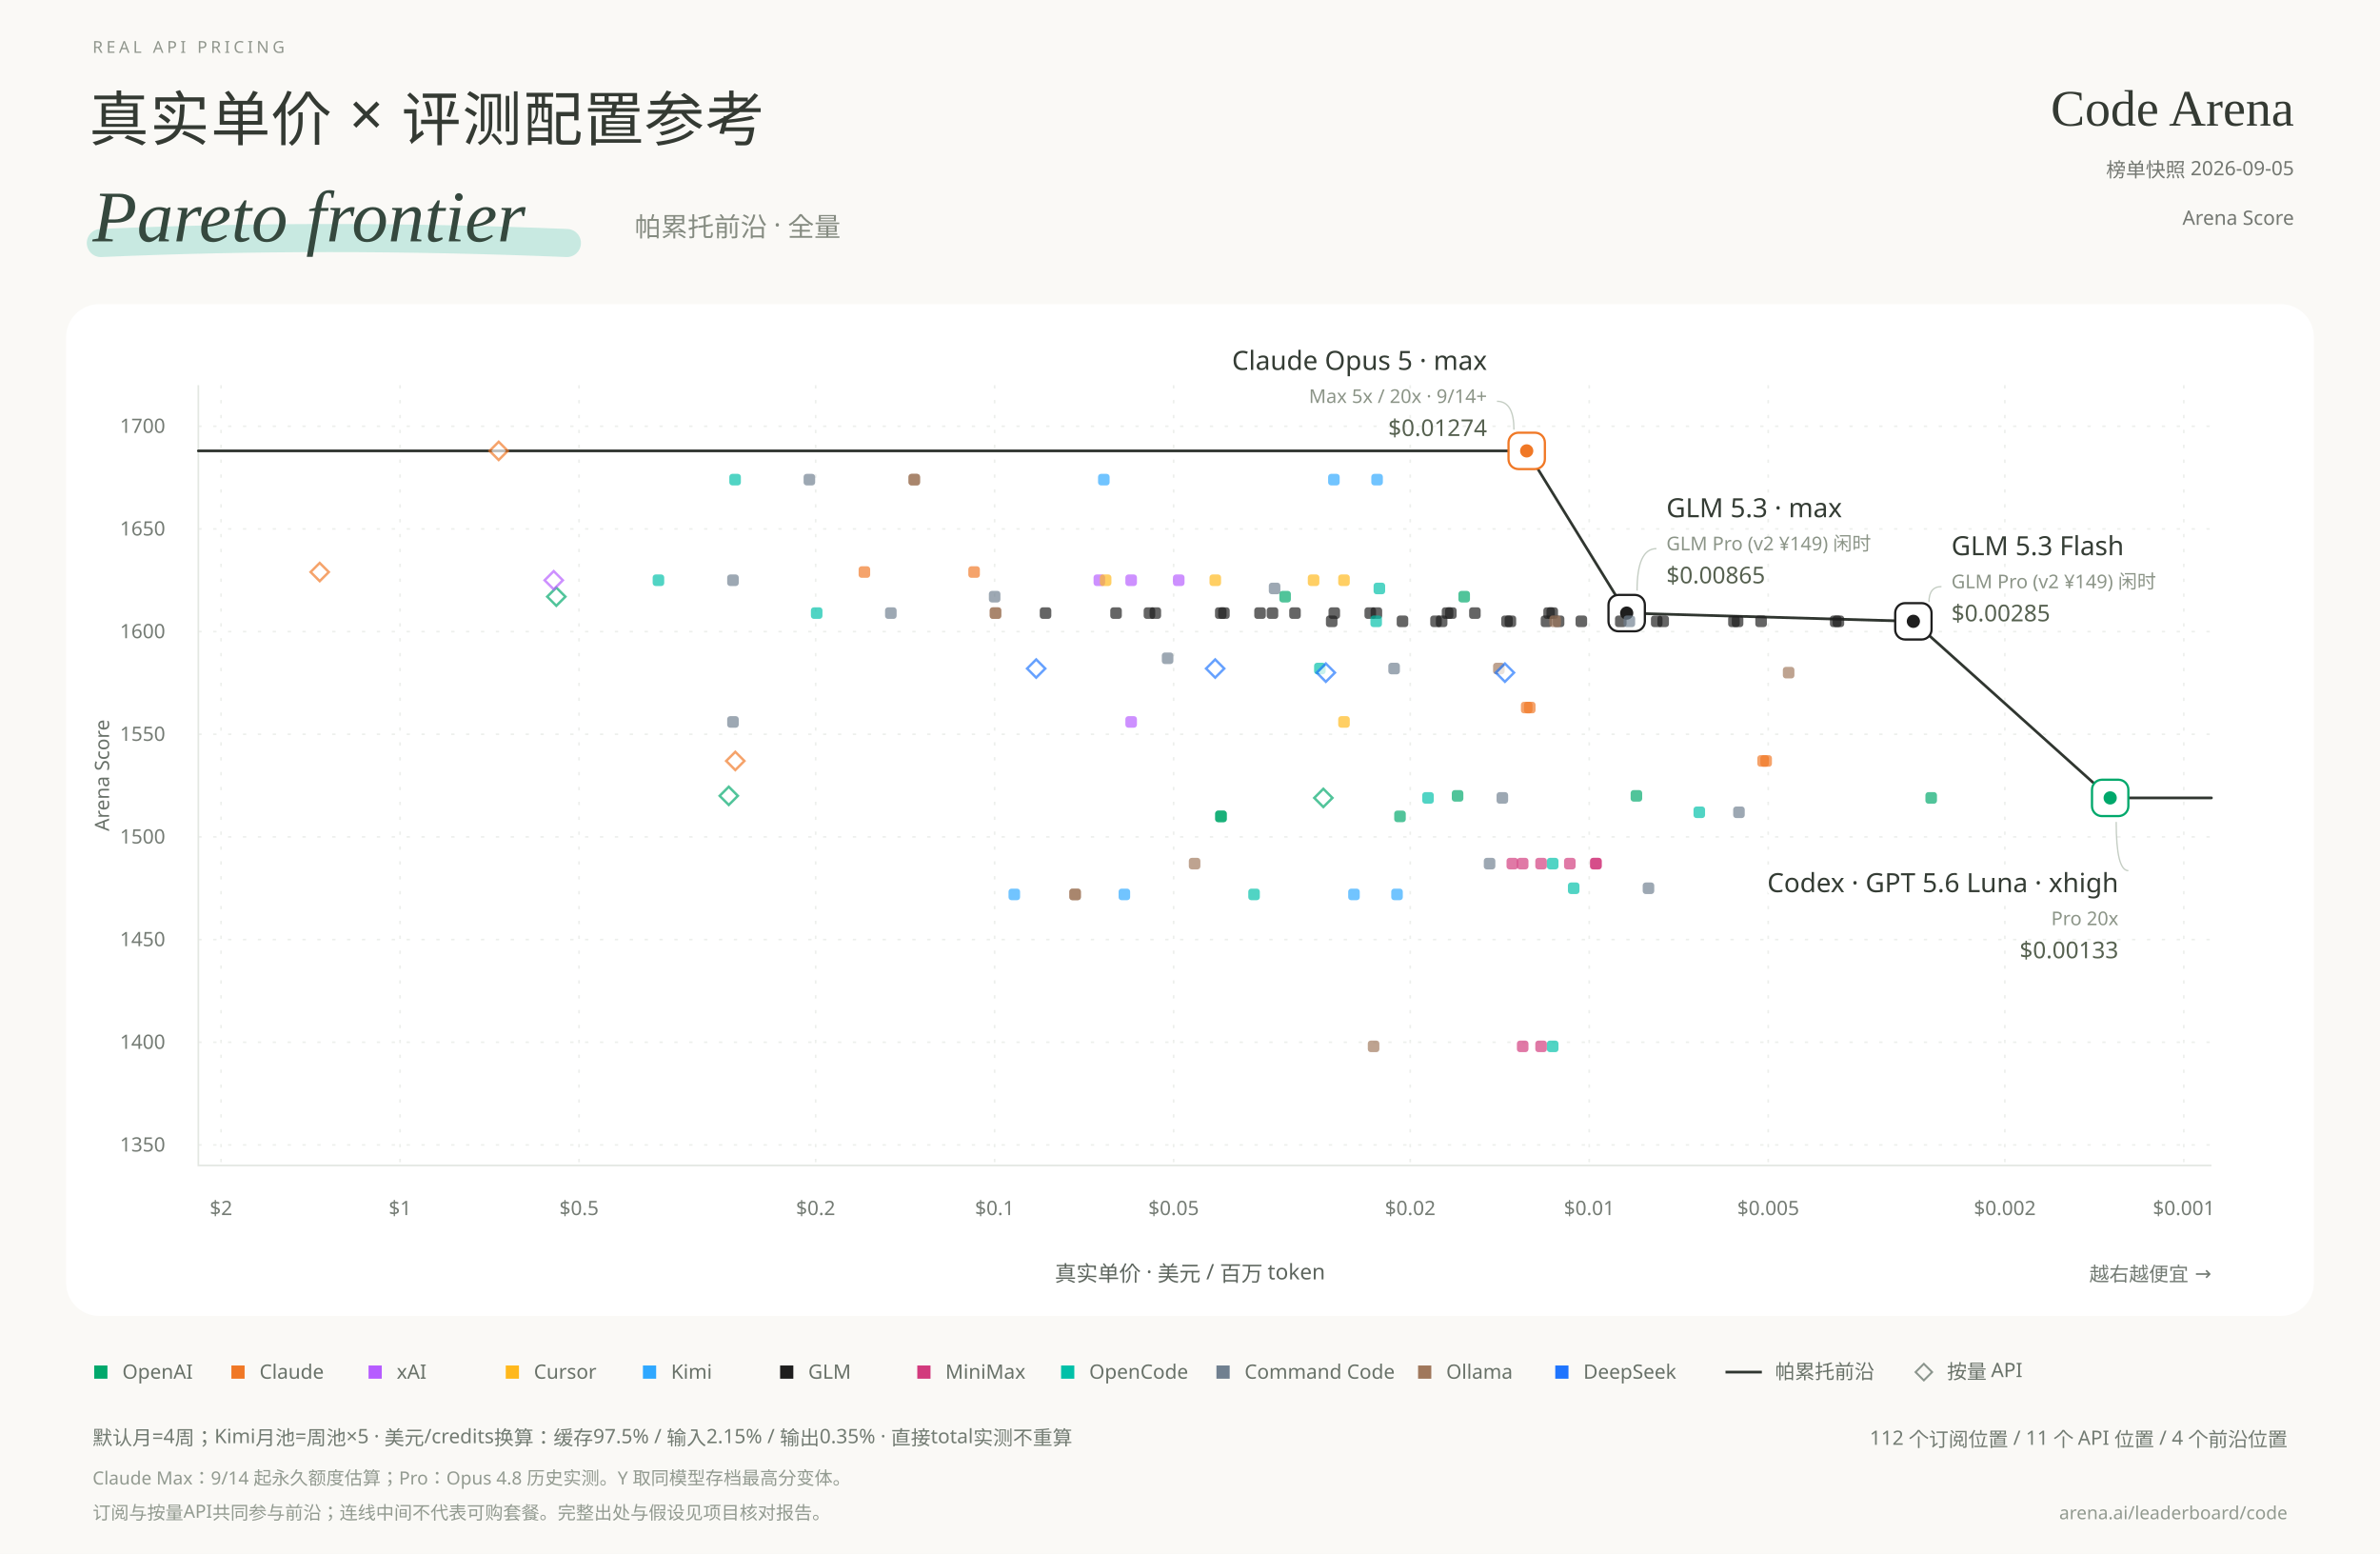
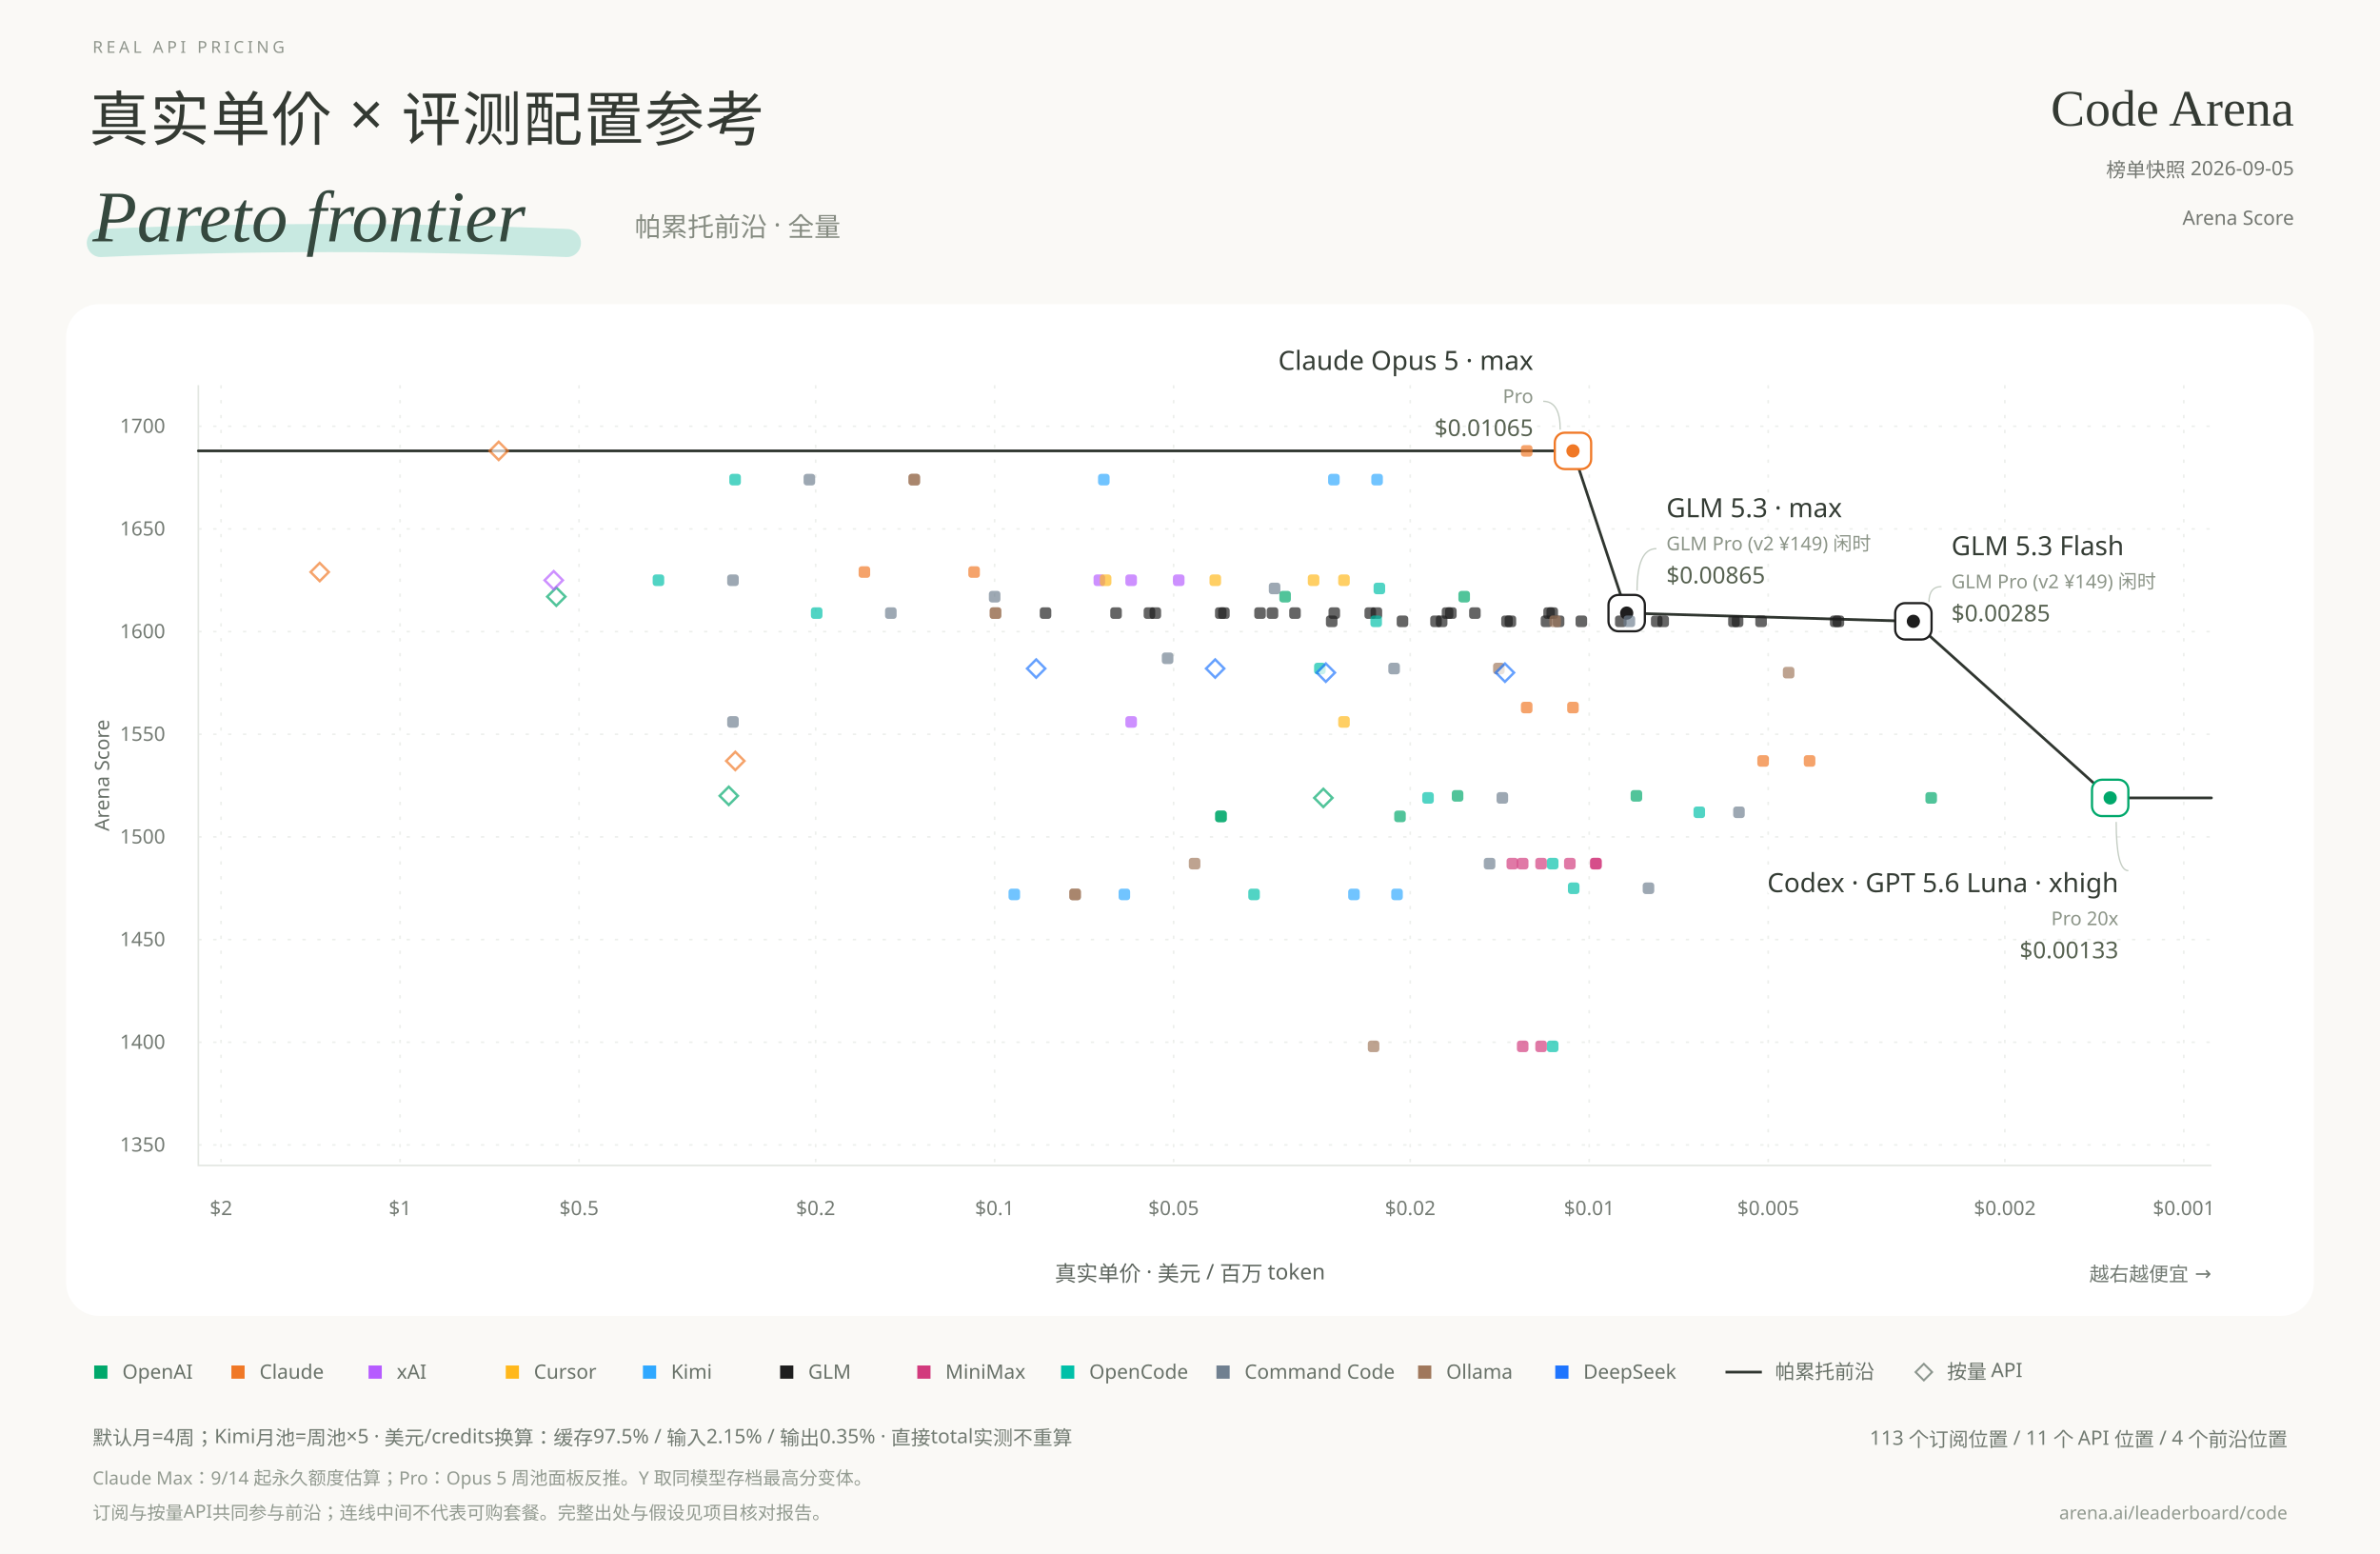
<svg xmlns="http://www.w3.org/2000/svg" width="1440" height="940" viewBox="0 0 1440 940" role="img" aria-labelledby="title desc">
  <style>text{font-family:"Microsoft YaHei","Segoe UI",sans-serif} .serif{font-family:"Times New Roman",serif} .number{font-family:"Segoe UI",sans-serif;font-variant-numeric:tabular-nums} .label-name{paint-order:stroke;stroke:#fff;stroke-width:5px;stroke-linejoin:round} .point:hover{opacity:1}</style>
  <rect width="1440" height="940" fill="#FAF9F6" />
  <text x="56.000" y="32.000" font-size="10" fill="#90968D" text-anchor="start" font-weight="400" letter-spacing="2.1">REAL API PRICING</text>
  <text x="54.000" y="85.000" font-size="36" fill="#343A33" text-anchor="start" font-weight="300" letter-spacing=".8">真实单价 × 评测配置参考</text>
  <path d="M61 147 Q197 141 343 147" stroke="#9FDDD0" stroke-width="17" stroke-linecap="round" opacity=".55" fill="none" />
  <text x="56.000" y="146.000" font-size="44" fill="#35483E" text-anchor="start" font-weight="400" class="serif" font-style="italic">Pareto frontier</text>
  <text x="384.000" y="143.000" font-size="16" fill="#858B81" text-anchor="start" font-weight="300">帕累托前沿 · 全量</text>
  <text x="1388.000" y="76.000" font-size="31" fill="#343A33" text-anchor="end" font-weight="400" class="serif">Code Arena</text>
  <text x="1388.000" y="107.000" font-size="12" fill="#737771" text-anchor="end" font-weight="400">榜单快照  2026-09-05</text>
  <text x="1388.000" y="136.000" font-size="12" fill="#737771" text-anchor="end" font-weight="400">Arena Score</text>
  <rect x="40" y="184" width="1360" height="612" rx="20" fill="#FFFFFF" />
  <path d="M1321.304 233V705" stroke="#E8EBE7" stroke-dasharray="2 7" opacity=".8" />
  <text x="1321.304" y="735.000" font-size="12" fill="#747B74" text-anchor="middle" font-weight="400" class="number">$0.001</text>
  <path d="M1213.008 233V705" stroke="#E8EBE7" stroke-dasharray="2 7" opacity=".8" />
  <text x="1213.008" y="735.000" font-size="12" fill="#747B74" text-anchor="middle" font-weight="400" class="number">$0.002</text>
  <path d="M1069.848 233V705" stroke="#E8EBE7" stroke-dasharray="2 7" opacity=".8" />
  <text x="1069.848" y="735.000" font-size="12" fill="#747B74" text-anchor="middle" font-weight="400" class="number">$0.005</text>
  <path d="M961.552 233V705" stroke="#E8EBE7" stroke-dasharray="2 7" opacity=".8" />
  <text x="961.552" y="735.000" font-size="12" fill="#747B74" text-anchor="middle" font-weight="400" class="number">$0.01</text>
  <path d="M853.255 233V705" stroke="#E8EBE7" stroke-dasharray="2 7" opacity=".8" />
  <text x="853.255" y="735.000" font-size="12" fill="#747B74" text-anchor="middle" font-weight="400" class="number">$0.02</text>
  <path d="M710.095 233V705" stroke="#E8EBE7" stroke-dasharray="2 7" opacity=".8" />
  <text x="710.095" y="735.000" font-size="12" fill="#747B74" text-anchor="middle" font-weight="400" class="number">$0.05</text>
  <path d="M601.799 233V705" stroke="#E8EBE7" stroke-dasharray="2 7" opacity=".8" />
  <text x="601.799" y="735.000" font-size="12" fill="#747B74" text-anchor="middle" font-weight="400" class="number">$0.1</text>
  <path d="M493.503 233V705" stroke="#E8EBE7" stroke-dasharray="2 7" opacity=".8" />
  <text x="493.503" y="735.000" font-size="12" fill="#747B74" text-anchor="middle" font-weight="400" class="number">$0.2</text>
  <path d="M350.343 233V705" stroke="#E8EBE7" stroke-dasharray="2 7" opacity=".8" />
  <text x="350.343" y="735.000" font-size="12" fill="#747B74" text-anchor="middle" font-weight="400" class="number">$0.5</text>
  <path d="M242.047 233V705" stroke="#E8EBE7" stroke-dasharray="2 7" opacity=".8" />
  <text x="242.047" y="735.000" font-size="12" fill="#747B74" text-anchor="middle" font-weight="400" class="number">$1</text>
  <path d="M133.751 233V705" stroke="#E8EBE7" stroke-dasharray="2 7" opacity=".8" />
  <text x="133.751" y="735.000" font-size="12" fill="#747B74" text-anchor="middle" font-weight="400" class="number">$2</text>
  <path d="M120 692.579H1338" stroke="#E8EBE7" stroke-dasharray="2 7" opacity=".8" />
  <text x="100.000" y="696.579" font-size="12" fill="#747B74" text-anchor="end" font-weight="400" class="number">1350</text>
  <path d="M120 630.474H1338" stroke="#E8EBE7" stroke-dasharray="2 7" opacity=".8" />
  <text x="100.000" y="634.474" font-size="12" fill="#747B74" text-anchor="end" font-weight="400" class="number">1400</text>
  <path d="M120 568.368H1338" stroke="#E8EBE7" stroke-dasharray="2 7" opacity=".8" />
  <text x="100.000" y="572.368" font-size="12" fill="#747B74" text-anchor="end" font-weight="400" class="number">1450</text>
  <path d="M120 506.263H1338" stroke="#E8EBE7" stroke-dasharray="2 7" opacity=".8" />
  <text x="100.000" y="510.263" font-size="12" fill="#747B74" text-anchor="end" font-weight="400" class="number">1500</text>
  <path d="M120 444.158H1338" stroke="#E8EBE7" stroke-dasharray="2 7" opacity=".8" />
  <text x="100.000" y="448.158" font-size="12" fill="#747B74" text-anchor="end" font-weight="400" class="number">1550</text>
  <path d="M120 382.053H1338" stroke="#E8EBE7" stroke-dasharray="2 7" opacity=".8" />
  <text x="100.000" y="386.053" font-size="12" fill="#747B74" text-anchor="end" font-weight="400" class="number">1600</text>
  <path d="M120 319.947H1338" stroke="#E8EBE7" stroke-dasharray="2 7" opacity=".8" />
  <text x="100.000" y="323.947" font-size="12" fill="#747B74" text-anchor="end" font-weight="400" class="number">1650</text>
  <path d="M120 257.842H1338" stroke="#E8EBE7" stroke-dasharray="2 7" opacity=".8" />
  <text x="100.000" y="261.842" font-size="12" fill="#747B74" text-anchor="end" font-weight="400" class="number">1700</text>
  <path d="M120 233V705H1338" fill="none" stroke="#E3E7E2" />
  <text x="66.000" y="469.000" font-size="12" fill="#697169" text-anchor="middle" font-weight="400" transform="rotate(-90 66 469.0)">Arena Score</text>
  <text x="720.000" y="775.000" font-size="13" fill="#5D655E" text-anchor="middle" font-weight="400">真实单价 · 美元 / 百万 token</text>
  <text x="1338.000" y="775.000" font-size="12" fill="#737B74" text-anchor="end" font-weight="400">越右越便宜 →</text>
-   <path id="frontier" d="M120.000,272.747 L923.717,272.747 L984.210,370.874 L1157.672,375.842 L1276.748,482.663 L1338.000,482.663" fill="none" stroke="#303630" stroke-width="1.65" stroke-linecap="round" stroke-linejoin="round" />
+   <path id="frontier" d="M120.000,272.747 L951.712,272.747 L984.210,370.874 L1157.672,375.842 L1276.748,482.663 L1338.000,482.663" fill="none" stroke="#303630" stroke-width="1.65" stroke-linecap="round" stroke-linejoin="round" />
  <g class="point" data-billing="subscription" data-frontier="false" data-price="0.03247" data-score="1617" data-x="777.545" data-y="360.937" transform="translate(777.545 360.937)">
    <rect x="-3.5" y="-3.5" width="7" height="7" rx="1.8" fill="#00A86B" opacity=".68" />
  </g>
  <g class="point" data-billing="subscription" data-frontier="false" data-price="0.01623" data-score="1617" data-x="885.889" data-y="360.937" transform="translate(885.889 360.937)">
    <rect x="-3.5" y="-3.5" width="7" height="7" rx="1.8" fill="#00A86B" opacity=".68" />
  </g>
  <g class="point" data-billing="subscription" data-frontier="false" data-price="0.00266" data-score="1519" data-x="1168.452" data-y="482.663" transform="translate(1168.452 482.663)">
    <rect x="-3.5" y="-3.5" width="7" height="7" rx="1.8" fill="#00A86B" opacity=".68" />
  </g>
  <g class="point" data-billing="subscription" data-frontier="true" data-price="0.00133" data-score="1519" data-x="1276.748" data-y="482.663" transform="translate(1276.748 482.663)">
    <rect x="-11" y="-11" width="22" height="22" rx="6" fill="#FFF" stroke="#00A86B" stroke-width="1.35" />
    <circle r="4" fill="#00A86B" />
  </g>
-   <g class="point" data-billing="subscription" data-frontier="false" data-price="0.01259" data-score="1563" data-x="925.567" data-y="428.011" transform="translate(925.567 428.011)">
-     <rect x="-3.5" y="-3.5" width="7" height="7" rx="1.8" fill="#F07826" opacity=".68" />
-   </g>
-   <g class="point" data-billing="subscription" data-frontier="true" data-price="0.01274" data-score="1688" data-x="923.717" data-y="272.747" transform="translate(923.717 272.747)">
+   <g class="point" data-billing="subscription" data-frontier="true" data-price="0.01065" data-score="1688" data-x="951.712" data-y="272.747" transform="translate(951.712 272.747)">
    <rect x="-11" y="-11" width="22" height="22" rx="6" fill="#FFF" stroke="#F07826" stroke-width="1.35" />
    <circle r="4" fill="#F07826" />
+   </g>
+   <g class="point" data-billing="subscription" data-frontier="false" data-price="0.01274" data-score="1688" data-x="923.717" data-y="272.747" transform="translate(923.717 272.747)">
+     <rect x="-3.5" y="-3.5" width="7" height="7" rx="1.8" fill="#F07826" opacity=".68" />
  </g>
  <g class="point" data-billing="subscription" data-frontier="false" data-price="0.05894" data-score="1625" data-x="684.395" data-y="351.000" transform="translate(684.395 351.000)">
    <rect x="-3.5" y="-3.5" width="7" height="7" rx="1.8" fill="#B65CFF" opacity=".68" />
  </g>
  <g class="point" data-billing="subscription" data-frontier="false" data-price="0.04902" data-score="1625" data-x="713.188" data-y="351.000" transform="translate(713.188 351.000)">
    <rect x="-3.5" y="-3.5" width="7" height="7" rx="1.8" fill="#B65CFF" opacity=".68" />
  </g>
  <g class="point" data-billing="subscription" data-frontier="false" data-price="0.06667" data-score="1625" data-x="665.141" data-y="351.000" transform="translate(665.141 351.000)">
    <rect x="-3.5" y="-3.5" width="7" height="7" rx="1.8" fill="#B65CFF" opacity=".68" />
  </g>
  <g class="point" data-billing="subscription" data-frontier="false" data-price="0.02585" data-score="1625" data-x="813.168" data-y="351.000" transform="translate(813.168 351.000)">
    <rect x="-3.5" y="-3.5" width="7" height="7" rx="1.8" fill="#FFB81C" opacity=".68" />
  </g>
  <g class="point" data-billing="subscription" data-frontier="false" data-price="0.06506" data-score="1625" data-x="668.960" data-y="351.000" transform="translate(668.960 351.000)">
    <rect x="-3.5" y="-3.5" width="7" height="7" rx="1.8" fill="#FFB81C" opacity=".68" />
  </g>
  <g class="point" data-billing="subscription" data-frontier="false" data-price="0.04255" data-score="1625" data-x="735.303" data-y="351.000" transform="translate(735.303 351.000)">
    <rect x="-3.5" y="-3.5" width="7" height="7" rx="1.8" fill="#FFB81C" opacity=".68" />
  </g>
  <g class="point" data-billing="subscription" data-frontier="false" data-price="0.02908" data-score="1625" data-x="794.772" data-y="351.000" transform="translate(794.772 351.000)">
    <rect x="-3.5" y="-3.5" width="7" height="7" rx="1.8" fill="#FFB81C" opacity=".68" />
  </g>
  <g class="point" data-billing="subscription" data-frontier="false" data-price="0.02688" data-score="1674" data-x="807.063" data-y="290.137" transform="translate(807.063 290.137)">
    <rect x="-3.5" y="-3.5" width="7" height="7" rx="1.8" fill="#2FA8FF" opacity=".68" />
  </g>
  <g class="point" data-billing="subscription" data-frontier="false" data-price="0.06552" data-score="1674" data-x="667.859" data-y="290.137" transform="translate(667.859 290.137)">
    <rect x="-3.5" y="-3.5" width="7" height="7" rx="1.8" fill="#2FA8FF" opacity=".68" />
  </g>
  <g class="point" data-billing="subscription" data-frontier="false" data-price="0.02274" data-score="1674" data-x="833.195" data-y="290.137" transform="translate(833.195 290.137)">
    <rect x="-3.5" y="-3.5" width="7" height="7" rx="1.8" fill="#2FA8FF" opacity=".68" />
  </g>
  <g class="point" data-billing="subscription" data-frontier="false" data-price="0.02487" data-score="1472" data-x="819.206" data-y="541.042" transform="translate(819.206 541.042)">
    <rect x="-3.5" y="-3.5" width="7" height="7" rx="1.8" fill="#2FA8FF" opacity=".68" />
  </g>
  <g class="point" data-billing="subscription" data-frontier="false" data-price="0.06051" data-score="1472" data-x="680.287" data-y="541.042" transform="translate(680.287 541.042)">
    <rect x="-3.5" y="-3.5" width="7" height="7" rx="1.8" fill="#2FA8FF" opacity=".68" />
  </g>
  <g class="point" data-billing="subscription" data-frontier="false" data-price="0.09267" data-score="1472" data-x="613.693" data-y="541.042" transform="translate(613.693 541.042)">
    <rect x="-3.5" y="-3.5" width="7" height="7" rx="1.8" fill="#2FA8FF" opacity=".68" />
  </g>
  <g class="point" data-billing="subscription" data-frontier="false" data-price="0.02105" data-score="1472" data-x="845.261" data-y="541.042" transform="translate(845.261 541.042)">
    <rect x="-3.5" y="-3.5" width="7" height="7" rx="1.8" fill="#2FA8FF" opacity=".68" />
  </g>
  <g class="point" data-billing="subscription" data-frontier="false" data-price="0.08211" data-score="1609" data-x="632.595" data-y="370.874" transform="translate(632.595 370.874)">
    <rect x="-3.5" y="-3.5" width="7" height="7" rx="1.8" fill="#1E1E1E" opacity=".68" />
  </g>
  <g class="point" data-billing="subscription" data-frontier="false" data-price="0.05491" data-score="1609" data-x="695.460" data-y="370.874" transform="translate(695.460 370.874)">
    <rect x="-3.5" y="-3.5" width="7" height="7" rx="1.8" fill="#1E1E1E" opacity=".68" />
  </g>
  <g class="point" data-billing="subscription" data-frontier="false" data-price="0.04115" data-score="1609" data-x="740.531" data-y="370.874" transform="translate(740.531 370.874)">
    <rect x="-3.5" y="-3.5" width="7" height="7" rx="1.8" fill="#1E1E1E" opacity=".68" />
  </g>
  <g class="point" data-billing="subscription" data-frontier="false" data-price="0.02711" data-score="1605" data-x="805.732" data-y="375.842" transform="translate(805.732 375.842)">
    <rect x="-3.5" y="-3.5" width="7" height="7" rx="1.8" fill="#1E1E1E" opacity=".68" />
  </g>
  <g class="point" data-billing="subscription" data-frontier="false" data-price="0.0181" data-score="1605" data-x="868.851" data-y="375.842" transform="translate(868.851 375.842)">
    <rect x="-3.5" y="-3.5" width="7" height="7" rx="1.8" fill="#1E1E1E" opacity=".68" />
  </g>
  <g class="point" data-billing="subscription" data-frontier="false" data-price="0.01357" data-score="1605" data-x="913.856" data-y="375.842" transform="translate(913.856 375.842)">
    <rect x="-3.5" y="-3.5" width="7" height="7" rx="1.8" fill="#1E1E1E" opacity=".68" />
  </g>
  <g class="point" data-billing="subscription" data-frontier="false" data-price="0.0341" data-score="1609" data-x="769.892" data-y="370.874" transform="translate(769.892 370.874)">
    <rect x="-3.5" y="-3.5" width="7" height="7" rx="1.8" fill="#1E1E1E" opacity=".68" />
  </g>
  <g class="point" data-billing="subscription" data-frontier="false" data-price="0.0228" data-score="1609" data-x="832.784" data-y="370.874" transform="translate(832.784 370.874)">
    <rect x="-3.5" y="-3.5" width="7" height="7" rx="1.8" fill="#1E1E1E" opacity=".68" />
  </g>
  <g class="point" data-billing="subscription" data-frontier="false" data-price="0.01709" data-score="1609" data-x="877.822" data-y="370.874" transform="translate(877.822 370.874)">
    <rect x="-3.5" y="-3.5" width="7" height="7" rx="1.8" fill="#1E1E1E" opacity=".68" />
  </g>
  <g class="point" data-billing="subscription" data-frontier="false" data-price="0.01126" data-score="1605" data-x="943.010" data-y="375.842" transform="translate(943.010 375.842)">
    <rect x="-3.5" y="-3.5" width="7" height="7" rx="1.8" fill="#1E1E1E" opacity=".68" />
  </g>
  <g class="point" data-billing="subscription" data-frontier="false" data-price="0.00751" data-score="1605" data-x="1006.290" data-y="375.842" transform="translate(1006.290 375.842)">
    <rect x="-3.5" y="-3.5" width="7" height="7" rx="1.8" fill="#1E1E1E" opacity=".68" />
  </g>
  <g class="point" data-billing="subscription" data-frontier="false" data-price="0.00563" data-score="1605" data-x="1051.307" data-y="375.842" transform="translate(1051.307 375.842)">
    <rect x="-3.5" y="-3.5" width="7" height="7" rx="1.8" fill="#1E1E1E" opacity=".68" />
  </g>
  <g class="point" data-billing="subscription" data-frontier="false" data-price="0.06249" data-score="1609" data-x="675.257" data-y="370.874" transform="translate(675.257 370.874)">
    <rect x="-3.5" y="-3.5" width="7" height="7" rx="1.8" fill="#1E1E1E" opacity=".68" />
  </g>
  <g class="point" data-billing="subscription" data-frontier="false" data-price="0.04166" data-score="1609" data-x="738.606" data-y="370.874" transform="translate(738.606 370.874)">
    <rect x="-3.5" y="-3.5" width="7" height="7" rx="1.8" fill="#1E1E1E" opacity=".68" />
  </g>
  <g class="point" data-billing="subscription" data-frontier="false" data-price="0.03125" data-score="1609" data-x="783.528" data-y="370.874" transform="translate(783.528 370.874)">
    <rect x="-3.5" y="-3.5" width="7" height="7" rx="1.8" fill="#1E1E1E" opacity=".68" />
  </g>
  <g class="point" data-billing="subscription" data-frontier="false" data-price="0.02061" data-score="1605" data-x="848.561" data-y="375.842" transform="translate(848.561 375.842)">
    <rect x="-3.5" y="-3.5" width="7" height="7" rx="1.8" fill="#1E1E1E" opacity=".68" />
  </g>
  <g class="point" data-billing="subscription" data-frontier="false" data-price="0.01375" data-score="1605" data-x="911.797" data-y="375.842" transform="translate(911.797 375.842)">
    <rect x="-3.5" y="-3.5" width="7" height="7" rx="1.8" fill="#1E1E1E" opacity=".68" />
  </g>
  <g class="point" data-billing="subscription" data-frontier="false" data-price="0.01031" data-score="1605" data-x="956.782" data-y="375.842" transform="translate(956.782 375.842)">
    <rect x="-3.5" y="-3.5" width="7" height="7" rx="1.8" fill="#1E1E1E" opacity=".68" />
  </g>
  <g class="point" data-billing="subscription" data-frontier="false" data-price="0.01731" data-score="1609" data-x="875.824" data-y="370.874" transform="translate(875.824 370.874)">
    <rect x="-3.5" y="-3.5" width="7" height="7" rx="1.8" fill="#1E1E1E" opacity=".68" />
  </g>
  <g class="point" data-billing="subscription" data-frontier="false" data-price="0.01154" data-score="1609" data-x="939.173" data-y="370.874" transform="translate(939.173 370.874)">
    <rect x="-3.5" y="-3.5" width="7" height="7" rx="1.8" fill="#1E1E1E" opacity=".68" />
  </g>
  <g class="point" data-billing="subscription" data-frontier="true" data-price="0.00865" data-score="1609" data-x="984.210" data-y="370.874" transform="translate(984.210 370.874)">
    <rect x="-11" y="-11" width="22" height="22" rx="6" fill="#FFF" stroke="#1E1E1E" stroke-width="1.35" />
    <circle r="4" fill="#1E1E1E" />
  </g>
  <g class="point" data-billing="subscription" data-frontier="false" data-price="0.00571" data-score="1605" data-x="1049.102" data-y="375.842" transform="translate(1049.102 375.842)">
    <rect x="-3.5" y="-3.5" width="7" height="7" rx="1.8" fill="#1E1E1E" opacity=".68" />
  </g>
  <g class="point" data-billing="subscription" data-frontier="false" data-price="0.00381" data-score="1605" data-x="1112.315" data-y="375.842" transform="translate(1112.315 375.842)">
    <rect x="-3.5" y="-3.5" width="7" height="7" rx="1.8" fill="#1E1E1E" opacity=".68" />
  </g>
  <g class="point" data-billing="subscription" data-frontier="true" data-price="0.00285" data-score="1605" data-x="1157.672" data-y="375.842" transform="translate(1157.672 375.842)">
    <rect x="-11" y="-11" width="22" height="22" rx="6" fill="#FFF" stroke="#1E1E1E" stroke-width="1.35" />
    <circle r="4" fill="#1E1E1E" />
  </g>
  <g class="point" data-billing="subscription" data-frontier="false" data-price="0.05367" data-score="1609" data-x="699.029" data-y="370.874" transform="translate(699.029 370.874)">
    <rect x="-3.5" y="-3.5" width="7" height="7" rx="1.8" fill="#1E1E1E" opacity=".68" />
  </g>
  <g class="point" data-billing="subscription" data-frontier="false" data-price="0.03578" data-score="1609" data-x="762.378" data-y="370.874" transform="translate(762.378 370.874)">
    <rect x="-3.5" y="-3.5" width="7" height="7" rx="1.8" fill="#1E1E1E" opacity=".68" />
  </g>
  <g class="point" data-billing="subscription" data-frontier="false" data-price="0.02684" data-score="1609" data-x="807.296" data-y="370.874" transform="translate(807.296 370.874)">
    <rect x="-3.5" y="-3.5" width="7" height="7" rx="1.8" fill="#1E1E1E" opacity=".68" />
  </g>
  <g class="point" data-billing="subscription" data-frontier="false" data-price="0.01771" data-score="1605" data-x="872.254" data-y="375.842" transform="translate(872.254 375.842)">
    <rect x="-3.5" y="-3.5" width="7" height="7" rx="1.8" fill="#1E1E1E" opacity=".68" />
  </g>
  <g class="point" data-billing="subscription" data-frontier="false" data-price="0.0118" data-score="1605" data-x="935.692" data-y="375.842" transform="translate(935.692 375.842)">
    <rect x="-3.5" y="-3.5" width="7" height="7" rx="1.8" fill="#1E1E1E" opacity=".68" />
  </g>
  <g class="point" data-billing="subscription" data-frontier="false" data-price="0.00885" data-score="1605" data-x="980.639" data-y="375.842" transform="translate(980.639 375.842)">
    <rect x="-3.5" y="-3.5" width="7" height="7" rx="1.8" fill="#1E1E1E" opacity=".68" />
  </g>
  <g class="point" data-billing="subscription" data-frontier="false" data-price="0.02335" data-score="1609" data-x="829.059" data-y="370.874" transform="translate(829.059 370.874)">
    <rect x="-3.5" y="-3.5" width="7" height="7" rx="1.8" fill="#1E1E1E" opacity=".68" />
  </g>
  <g class="point" data-billing="subscription" data-frontier="false" data-price="0.01557" data-score="1609" data-x="892.375" data-y="370.874" transform="translate(892.375 370.874)">
    <rect x="-3.5" y="-3.5" width="7" height="7" rx="1.8" fill="#1E1E1E" opacity=".68" />
  </g>
  <g class="point" data-billing="subscription" data-frontier="false" data-price="0.01168" data-score="1609" data-x="937.289" data-y="370.874" transform="translate(937.289 370.874)">
    <rect x="-3.5" y="-3.5" width="7" height="7" rx="1.8" fill="#1E1E1E" opacity=".68" />
  </g>
  <g class="point" data-billing="subscription" data-frontier="false" data-price="0.0077" data-score="1605" data-x="1002.387" data-y="375.842" transform="translate(1002.387 375.842)">
    <rect x="-3.5" y="-3.5" width="7" height="7" rx="1.8" fill="#1E1E1E" opacity=".68" />
  </g>
  <g class="point" data-billing="subscription" data-frontier="false" data-price="0.00514" data-score="1605" data-x="1065.533" data-y="375.842" transform="translate(1065.533 375.842)">
    <rect x="-3.5" y="-3.5" width="7" height="7" rx="1.8" fill="#1E1E1E" opacity=".68" />
  </g>
  <g class="point" data-billing="subscription" data-frontier="false" data-price="0.00385" data-score="1605" data-x="1110.683" data-y="375.842" transform="translate(1110.683 375.842)">
    <rect x="-3.5" y="-3.5" width="7" height="7" rx="1.8" fill="#1E1E1E" opacity=".68" />
  </g>
  <g class="point" data-billing="subscription" data-frontier="false" data-price="0.01205" data-score="1487" data-x="932.416" data-y="522.411" transform="translate(932.416 522.411)">
    <rect x="-3.5" y="-3.5" width="7" height="7" rx="1.8" fill="#D23A7D" opacity=".68" />
  </g>
  <g class="point" data-billing="subscription" data-frontier="false" data-price="0.00975" data-score="1487" data-x="965.507" data-y="522.411" transform="translate(965.507 522.411)">
    <rect x="-3.5" y="-3.5" width="7" height="7" rx="1.8" fill="#D23A7D" opacity=".68" />
  </g>
  <g class="point" data-billing="subscription" data-frontier="false" data-price="0.00974" data-score="1487" data-x="965.667" data-y="522.411" transform="translate(965.667 522.411)">
    <rect x="-3.5" y="-3.5" width="7" height="7" rx="1.8" fill="#D23A7D" opacity=".68" />
  </g>
  <g class="point" data-billing="subscription" data-frontier="false" data-price="0.01294" data-score="1487" data-x="921.283" data-y="522.411" transform="translate(921.283 522.411)">
    <rect x="-3.5" y="-3.5" width="7" height="7" rx="1.8" fill="#D23A7D" opacity=".68" />
  </g>
  <g class="point" data-billing="subscription" data-frontier="false" data-price="0.01078" data-score="1487" data-x="949.817" data-y="522.411" transform="translate(949.817 522.411)">
    <rect x="-3.5" y="-3.5" width="7" height="7" rx="1.8" fill="#D23A7D" opacity=".68" />
  </g>
  <g class="point" data-billing="subscription" data-frontier="false" data-price="0.01347" data-score="1487" data-x="915.011" data-y="522.411" transform="translate(915.011 522.411)">
    <rect x="-3.5" y="-3.5" width="7" height="7" rx="1.8" fill="#D23A7D" opacity=".68" />
  </g>
  <g class="point" data-billing="subscription" data-frontier="false" data-price="0.36765" data-score="1625" data-x="398.383" data-y="351.000" transform="translate(398.383 351.000)">
    <rect x="-3.5" y="-3.5" width="7" height="7" rx="1.8" fill="#00C0A8" opacity=".68" />
  </g>
  <g class="point" data-billing="subscription" data-frontier="false" data-price="0.01867" data-score="1519" data-x="864.007" data-y="482.663" transform="translate(864.007 482.663)">
    <rect x="-3.5" y="-3.5" width="7" height="7" rx="1.8" fill="#00C0A8" opacity=".68" />
  </g>
  <g class="point" data-billing="subscription" data-frontier="false" data-price="0.02282" data-score="1605" data-x="832.647" data-y="375.842" transform="translate(832.647 375.842)">
    <rect x="-3.5" y="-3.5" width="7" height="7" rx="1.8" fill="#00C0A8" opacity=".68" />
  </g>
  <g class="point" data-billing="subscription" data-frontier="false" data-price="0.1992" data-score="1609" data-x="494.129" data-y="370.874" transform="translate(494.129 370.874)">
    <rect x="-3.5" y="-3.5" width="7" height="7" rx="1.8" fill="#00C0A8" opacity=".68" />
  </g>
  <g class="point" data-billing="subscription" data-frontier="false" data-price="0.27322" data-score="1674" data-x="444.763" data-y="290.137" transform="translate(444.763 290.137)">
    <rect x="-3.5" y="-3.5" width="7" height="7" rx="1.8" fill="#00C0A8" opacity=".68" />
  </g>
  <g class="point" data-billing="subscription" data-frontier="false" data-price="0.03662" data-score="1472" data-x="758.753" data-y="541.042" transform="translate(758.753 541.042)">
    <rect x="-3.5" y="-3.5" width="7" height="7" rx="1.8" fill="#00C0A8" opacity=".68" />
  </g>
  <g class="point" data-billing="subscription" data-frontier="false" data-price="0.01062" data-score="1475" data-x="952.153" data-y="537.316" transform="translate(952.153 537.316)">
    <rect x="-3.5" y="-3.5" width="7" height="7" rx="1.8" fill="#00C0A8" opacity=".68" />
  </g>
  <g class="point" data-billing="subscription" data-frontier="false" data-price="0.01152" data-score="1487" data-x="939.444" data-y="522.411" transform="translate(939.444 522.411)">
    <rect x="-3.5" y="-3.5" width="7" height="7" rx="1.8" fill="#00C0A8" opacity=".68" />
  </g>
  <g class="point" data-billing="subscription" data-frontier="false" data-price="0.01152" data-score="1398" data-x="939.444" data-y="632.958" transform="translate(939.444 632.958)">
    <rect x="-3.5" y="-3.5" width="7" height="7" rx="1.8" fill="#00C0A8" opacity=".68" />
  </g>
  <g class="point" data-billing="subscription" data-frontier="false" data-price="0.02838" data-score="1582" data-x="798.579" data-y="404.411" transform="translate(798.579 404.411)">
    <rect x="-3.5" y="-3.5" width="7" height="7" rx="1.8" fill="#00C0A8" opacity=".68" />
  </g>
  <g class="point" data-billing="subscription" data-frontier="false" data-price="0.02254" data-score="1621" data-x="834.576" data-y="355.968" transform="translate(834.576 355.968)">
    <rect x="-3.5" y="-3.5" width="7" height="7" rx="1.8" fill="#00C0A8" opacity=".68" />
  </g>
  <g class="point" data-billing="subscription" data-frontier="false" data-price="0.00653" data-score="1512" data-x="1028.137" data-y="491.358" transform="translate(1028.137 491.358)">
    <rect x="-3.5" y="-3.5" width="7" height="7" rx="1.8" fill="#00C0A8" opacity=".68" />
  </g>
  <g class="point" data-billing="subscription" data-frontier="false" data-price="0.1" data-score="1617" data-x="601.799" data-y="360.937" transform="translate(601.799 360.937)">
    <rect x="-3.5" y="-3.5" width="7" height="7" rx="1.8" fill="#708090" opacity=".68" />
  </g>
  <g class="point" data-billing="subscription" data-frontier="false" data-price="0.0056" data-score="1512" data-x="1052.141" data-y="491.358" transform="translate(1052.141 491.358)">
    <rect x="-3.5" y="-3.5" width="7" height="7" rx="1.8" fill="#708090" opacity=".68" />
  </g>
  <g class="point" data-billing="subscription" data-frontier="false" data-price="0.01471" data-score="1487" data-x="901.253" data-y="522.411" transform="translate(901.253 522.411)">
    <rect x="-3.5" y="-3.5" width="7" height="7" rx="1.8" fill="#708090" opacity=".68" />
  </g>
  <g class="point" data-billing="subscription" data-frontier="false" data-price="0.00856" data-score="1605" data-x="985.844" data-y="375.842" transform="translate(985.844 375.842)">
    <rect x="-3.5" y="-3.5" width="7" height="7" rx="1.8" fill="#708090" opacity=".68" />
  </g>
  <g class="point" data-billing="subscription" data-frontier="false" data-price="0.02129" data-score="1582" data-x="843.490" data-y="404.411" transform="translate(843.490 404.411)">
    <rect x="-3.5" y="-3.5" width="7" height="7" rx="1.8" fill="#708090" opacity=".68" />
  </g>
  <g class="point" data-billing="subscription" data-frontier="false" data-price="0.014" data-score="1519" data-x="908.982" data-y="482.663" transform="translate(908.982 482.663)">
    <rect x="-3.5" y="-3.5" width="7" height="7" rx="1.8" fill="#708090" opacity=".68" />
  </g>
  <g class="point" data-billing="subscription" data-frontier="false" data-price="0.00795" data-score="1475" data-x="997.395" data-y="537.316" transform="translate(997.395 537.316)">
    <rect x="-3.5" y="-3.5" width="7" height="7" rx="1.8" fill="#708090" opacity=".68" />
  </g>
  <g class="point" data-billing="subscription" data-frontier="false" data-price="0.03382" data-score="1621" data-x="771.180" data-y="355.968" transform="translate(771.180 355.968)">
    <rect x="-3.5" y="-3.5" width="7" height="7" rx="1.8" fill="#708090" opacity=".68" />
  </g>
  <g class="point" data-billing="subscription" data-frontier="false" data-price="0.14948" data-score="1609" data-x="538.993" data-y="370.874" transform="translate(538.993 370.874)">
    <rect x="-3.5" y="-3.5" width="7" height="7" rx="1.8" fill="#708090" opacity=".68" />
  </g>
  <g class="point" data-billing="subscription" data-frontier="false" data-price="0.20492" data-score="1674" data-x="489.706" data-y="290.137" transform="translate(489.706 290.137)">
    <rect x="-3.5" y="-3.5" width="7" height="7" rx="1.8" fill="#708090" opacity=".68" />
  </g>
  <g class="point" data-billing="subscription" data-frontier="false" data-price="0.27548" data-score="1556" data-x="443.476" data-y="436.705" transform="translate(443.476 436.705)">
    <rect x="-3.5" y="-3.5" width="7" height="7" rx="1.8" fill="#708090" opacity=".68" />
  </g>
  <g class="point" data-billing="subscription" data-frontier="false" data-price="0.27548" data-score="1625" data-x="443.476" data-y="351.000" transform="translate(443.476 351.000)">
    <rect x="-3.5" y="-3.5" width="7" height="7" rx="1.8" fill="#708090" opacity=".68" />
  </g>
  <g class="point" data-billing="subscription" data-frontier="false" data-price="0.05118" data-score="1587" data-x="706.451" data-y="398.200" transform="translate(706.451 398.200)">
    <rect x="-3.5" y="-3.5" width="7" height="7" rx="1.8" fill="#708090" opacity=".68" />
  </g>
  <g class="point" data-billing="subscription" data-frontier="false" data-price="0.00462" data-score="1580" data-x="1082.197" data-y="406.895" transform="translate(1082.197 406.895)">
    <rect x="-3.5" y="-3.5" width="7" height="7" rx="1.8" fill="#A0785C" opacity=".68" />
  </g>
  <g class="point" data-billing="subscription" data-frontier="false" data-price="0.01419" data-score="1582" data-x="906.876" data-y="404.411" transform="translate(906.876 404.411)">
    <rect x="-3.5" y="-3.5" width="7" height="7" rx="1.8" fill="#A0785C" opacity=".68" />
  </g>
  <g class="point" data-billing="subscription" data-frontier="false" data-price="0.09965" data-score="1609" data-x="602.347" data-y="370.874" transform="translate(602.347 370.874)">
    <rect x="-3.5" y="-3.5" width="7" height="7" rx="1.8" fill="#A0785C" opacity=".68" />
  </g>
  <g class="point" data-billing="subscription" data-frontier="false" data-price="0.01141" data-score="1605" data-x="940.943" data-y="375.842" transform="translate(940.943 375.842)">
    <rect x="-3.5" y="-3.5" width="7" height="7" rx="1.8" fill="#A0785C" opacity=".68" />
  </g>
  <g class="point" data-billing="subscription" data-frontier="false" data-price="0.13652" data-score="1674" data-x="553.162" data-y="290.137" transform="translate(553.162 290.137)">
    <rect x="-3.5" y="-3.5" width="7" height="7" rx="1.8" fill="#A0785C" opacity=".68" />
  </g>
  <g class="point" data-billing="subscription" data-frontier="false" data-price="0.07323" data-score="1472" data-x="650.478" data-y="541.042" transform="translate(650.478 541.042)">
    <rect x="-3.5" y="-3.5" width="7" height="7" rx="1.8" fill="#A0785C" opacity=".68" />
  </g>
  <g class="point" data-billing="subscription" data-frontier="false" data-price="0.0461" data-score="1487" data-x="722.784" data-y="522.411" transform="translate(722.784 522.411)">
    <rect x="-3.5" y="-3.5" width="7" height="7" rx="1.8" fill="#A0785C" opacity=".68" />
  </g>
  <g class="point" data-billing="subscription" data-frontier="false" data-price="0.02305" data-score="1398" data-x="831.080" data-y="632.958" transform="translate(831.080 632.958)">
    <rect x="-3.5" y="-3.5" width="7" height="7" rx="1.8" fill="#A0785C" opacity=".68" />
  </g>
  <g class="point" data-billing="subscription" data-frontier="false" data-price="0.09967" data-score="1609" data-x="602.316" data-y="370.874" transform="translate(602.316 370.874)">
    <rect x="-3.5" y="-3.5" width="7" height="7" rx="1.8" fill="#A0785C" opacity=".68" />
  </g>
  <g class="point" data-billing="subscription" data-frontier="false" data-price="0.1365" data-score="1674" data-x="553.185" data-y="290.137" transform="translate(553.185 290.137)">
    <rect x="-3.5" y="-3.5" width="7" height="7" rx="1.8" fill="#A0785C" opacity=".68" />
  </g>
  <g class="point" data-billing="subscription" data-frontier="false" data-price="0.07322" data-score="1472" data-x="650.499" data-y="541.042" transform="translate(650.499 541.042)">
    <rect x="-3.5" y="-3.5" width="7" height="7" rx="1.8" fill="#A0785C" opacity=".68" />
  </g>
  <g class="point" data-billing="subscription" data-frontier="false" data-price="0.01665" data-score="1520" data-x="881.897" data-y="481.421" transform="translate(881.897 481.421)">
    <rect x="-3.5" y="-3.5" width="7" height="7" rx="1.8" fill="#00A86B" opacity=".68" />
  </g>
  <g class="point" data-billing="subscription" data-frontier="false" data-price="0.04162" data-score="1510" data-x="738.756" data-y="493.842" transform="translate(738.756 493.842)">
    <rect x="-3.5" y="-3.5" width="7" height="7" rx="1.8" fill="#00A86B" opacity=".68" />
  </g>
  <g class="point" data-billing="subscription" data-frontier="false" data-price="0.04163" data-score="1510" data-x="738.719" data-y="493.842" transform="translate(738.719 493.842)">
    <rect x="-3.5" y="-3.5" width="7" height="7" rx="1.8" fill="#00A86B" opacity=".68" />
  </g>
  <g class="point" data-billing="subscription" data-frontier="false" data-price="0.00833" data-score="1520" data-x="990.100" data-y="481.421" transform="translate(990.100 481.421)">
    <rect x="-3.5" y="-3.5" width="7" height="7" rx="1.8" fill="#00A86B" opacity=".68" />
  </g>
  <g class="point" data-billing="subscription" data-frontier="false" data-price="0.02081" data-score="1510" data-x="847.052" data-y="493.842" transform="translate(847.052 493.842)">
    <rect x="-3.5" y="-3.5" width="7" height="7" rx="1.8" fill="#00A86B" opacity=".68" />
  </g>
-   <g class="point" data-billing="subscription" data-frontier="false" data-price="0.00504" data-score="1537" data-x="1068.603" data-y="460.305" transform="translate(1068.603 460.305)">
+   <g class="point" data-billing="subscription" data-frontier="false" data-price="0.00426" data-score="1537" data-x="1094.872" data-y="460.305" transform="translate(1094.872 460.305)">
+     <rect x="-3.5" y="-3.5" width="7" height="7" rx="1.8" fill="#F07826" opacity=".68" />
+   </g>
+   <g class="point" data-billing="subscription" data-frontier="false" data-price="0.01065" data-score="1563" data-x="951.712" data-y="428.011" transform="translate(951.712 428.011)">
    <rect x="-3.5" y="-3.5" width="7" height="7" rx="1.8" fill="#F07826" opacity=".68" />
  </g>
  <g class="point" data-billing="subscription" data-frontier="false" data-price="0.0051" data-score="1537" data-x="1066.754" data-y="460.305" transform="translate(1066.754 460.305)">
    <rect x="-3.5" y="-3.5" width="7" height="7" rx="1.8" fill="#F07826" opacity=".68" />
  </g>
  <g class="point" data-billing="subscription" data-frontier="false" data-price="0.01274" data-score="1563" data-x="923.717" data-y="428.011" transform="translate(923.717 428.011)">
    <rect x="-3.5" y="-3.5" width="7" height="7" rx="1.8" fill="#F07826" opacity=".68" />
  </g>
  <g class="point" data-billing="subscription" data-frontier="false" data-price="0.1656" data-score="1629" data-x="522.992" data-y="346.032" transform="translate(522.992 346.032)">
    <rect x="-3.5" y="-3.5" width="7" height="7" rx="1.8" fill="#F07826" opacity=".68" />
  </g>
  <g class="point" data-billing="subscription" data-frontier="false" data-price="0.10828" data-score="1629" data-x="589.370" data-y="346.032" transform="translate(589.370 346.032)">
    <rect x="-3.5" y="-3.5" width="7" height="7" rx="1.8" fill="#F07826" opacity=".68" />
  </g>
  <g class="point" data-billing="subscription" data-frontier="false" data-price="0.02585" data-score="1556" data-x="813.168" data-y="436.705" transform="translate(813.168 436.705)">
    <rect x="-3.5" y="-3.5" width="7" height="7" rx="1.8" fill="#FFB81C" opacity=".68" />
  </g>
  <g class="point" data-billing="subscription" data-frontier="false" data-price="0.05894" data-score="1556" data-x="684.395" data-y="436.705" transform="translate(684.395 436.705)">
    <rect x="-3.5" y="-3.5" width="7" height="7" rx="1.8" fill="#B65CFF" opacity=".68" />
  </g>
  <g class="point" data-billing="subscription" data-frontier="false" data-price="0.01205" data-score="1398" data-x="932.416" data-y="632.958" transform="translate(932.416 632.958)">
    <rect x="-3.5" y="-3.5" width="7" height="7" rx="1.8" fill="#D23A7D" opacity=".68" />
  </g>
  <g class="point" data-billing="subscription" data-frontier="false" data-price="0.01294" data-score="1398" data-x="921.283" data-y="632.958" transform="translate(921.283 632.958)">
    <rect x="-3.5" y="-3.5" width="7" height="7" rx="1.8" fill="#D23A7D" opacity=".68" />
  </g>
  <g class="point" data-billing="metered" data-frontier="false" data-price="0.01386" data-score="1580" data-x="910.552" data-y="406.895" transform="translate(910.552 406.895)">
    <path d="M0 -5.5L5.5 0 0 5.5 -5.5 0Z" fill="white" stroke="#1F75FE" stroke-width="1.5" opacity=".68" />
  </g>
  <g class="point" data-billing="metered" data-frontier="false" data-price="0.02773" data-score="1580" data-x="802.199" data-y="406.895" transform="translate(802.199 406.895)">
    <path d="M0 -5.5L5.5 0 0 5.5 -5.5 0Z" fill="white" stroke="#1F75FE" stroke-width="1.5" opacity=".68" />
  </g>
  <g class="point" data-billing="metered" data-frontier="false" data-price="0.04257" data-score="1582" data-x="735.230" data-y="404.411" transform="translate(735.230 404.411)">
    <path d="M0 -5.5L5.5 0 0 5.5 -5.5 0Z" fill="white" stroke="#1F75FE" stroke-width="1.5" opacity=".68" />
  </g>
  <g class="point" data-billing="metered" data-frontier="false" data-price="0.08514" data-score="1582" data-x="626.934" data-y="404.411" transform="translate(626.934 404.411)">
    <path d="M0 -5.5L5.5 0 0 5.5 -5.5 0Z" fill="white" stroke="#1F75FE" stroke-width="1.5" opacity=".68" />
  </g>
  <g class="point" data-billing="metered" data-frontier="false" data-price="0.546" data-score="1617" data-x="336.592" data-y="360.937" transform="translate(336.592 360.937)">
    <path d="M0 -5.5L5.5 0 0 5.5 -5.5 0Z" fill="white" stroke="#00A86B" stroke-width="1.5" opacity=".68" />
  </g>
  <g class="point" data-billing="metered" data-frontier="false" data-price="0.5515" data-score="1625" data-x="335.027" data-y="351.000" transform="translate(335.027 351.000)">
    <path d="M0 -5.5L5.5 0 0 5.5 -5.5 0Z" fill="white" stroke="#B65CFF" stroke-width="1.5" opacity=".68" />
  </g>
  <g class="point" data-billing="metered" data-frontier="false" data-price="0.6825" data-score="1688" data-x="301.729" data-y="272.747" transform="translate(301.729 272.747)">
    <path d="M0 -5.5L5.5 0 0 5.5 -5.5 0Z" fill="white" stroke="#F07826" stroke-width="1.5" opacity=".68" />
  </g>
  <g class="point" data-billing="metered" data-frontier="false" data-price="0.273" data-score="1537" data-x="444.889" data-y="460.305" transform="translate(444.889 460.305)">
    <path d="M0 -5.5L5.5 0 0 5.5 -5.5 0Z" fill="white" stroke="#F07826" stroke-width="1.5" opacity=".68" />
  </g>
  <g class="point" data-billing="metered" data-frontier="false" data-price="1.365" data-score="1629" data-x="193.433" data-y="346.032" transform="translate(193.433 346.032)">
    <path d="M0 -5.5L5.5 0 0 5.5 -5.5 0Z" fill="white" stroke="#F07826" stroke-width="1.5" opacity=".68" />
  </g>
  <g class="point" data-billing="metered" data-frontier="false" data-price="0.28" data-score="1520" data-x="440.933" data-y="481.421" transform="translate(440.933 481.421)">
    <path d="M0 -5.5L5.5 0 0 5.5 -5.5 0Z" fill="white" stroke="#00A86B" stroke-width="1.5" opacity=".68" />
  </g>
  <g class="point" data-billing="metered" data-frontier="false" data-price="0.028" data-score="1519" data-x="800.685" data-y="482.663" transform="translate(800.685 482.663)">
    <path d="M0 -5.5L5.5 0 0 5.5 -5.5 0Z" fill="white" stroke="#00A86B" stroke-width="1.5" opacity=".68" />
  </g>
  <g class="front-label" data-model="claude-opus-5">
-     <path d="M915.999,259.885Q915.999,242.747 905.717,242.747" stroke="#C4CDC3" stroke-width=".8" fill="none" />
-     <text x="899.717" y="223.747" font-size="16" fill="#343C34" text-anchor="end" font-weight="400" class="label-name">Claude Opus 5 · max</text>
-     <text x="899.717" y="243.747" font-size="11.5" fill="#8B9487" text-anchor="end" font-weight="400">Max 5x / 20x · 9/14+</text>
-     <text x="899.717" y="263.747" font-size="14" fill="#566150" text-anchor="end" font-weight="400" class="number">$0.01274</text>
+     <path d="M943.995,259.885Q943.995,242.747 933.712,242.747" stroke="#C4CDC3" stroke-width=".8" fill="none" />
+     <text x="927.712" y="223.747" font-size="16" fill="#343C34" text-anchor="end" font-weight="400" class="label-name">Claude Opus 5 · max</text>
+     <text x="927.712" y="243.747" font-size="11.5" fill="#8B9487" text-anchor="end" font-weight="400">Pro</text>
+     <text x="927.712" y="263.747" font-size="14" fill="#566150" text-anchor="end" font-weight="400" class="number">$0.01065</text>
  </g>
  <g class="front-label" data-model="glm-5.3">
    <path d="M990.496,357.254Q990.496,331.874 1002.210,331.874" stroke="#C4CDC3" stroke-width=".8" fill="none" />
    <text x="1008.210" y="312.874" font-size="16" fill="#343C34" text-anchor="start" font-weight="400" class="label-name">GLM 5.3 · max</text>
    <text x="1008.210" y="332.874" font-size="11.5" fill="#8B9487" text-anchor="start" font-weight="400">GLM Pro (v2 ¥149) 闲时</text>
    <text x="1008.210" y="352.874" font-size="14" fill="#566150" text-anchor="start" font-weight="400" class="number">$0.00865</text>
  </g>
  <g class="front-label" data-model="glm-5.3-flash">
    <path d="M1167.110,364.183Q1167.110,354.842 1174.672,354.842" stroke="#C4CDC3" stroke-width=".8" fill="none" />
    <text x="1180.672" y="335.842" font-size="16" fill="#343C34" text-anchor="start" font-weight="400" class="label-name">GLM 5.3 Flash</text>
    <text x="1180.672" y="355.842" font-size="11.5" fill="#8B9487" text-anchor="start" font-weight="400">GLM Pro (v2 ¥149) 闲时</text>
    <text x="1180.672" y="375.842" font-size="14" fill="#566150" text-anchor="start" font-weight="400" class="number">$0.00285</text>
  </g>
  <g class="front-label" data-model="gpt-5.6-luna">
    <path d="M1280.386,497.215Q1280.386,526.663 1287.748,526.663" stroke="#C4CDC3" stroke-width=".8" fill="none" />
    <text x="1281.748" y="539.663" font-size="16" fill="#343C34" text-anchor="end" font-weight="400" class="label-name">Codex · GPT 5.6 Luna · xhigh</text>
    <text x="1281.748" y="559.663" font-size="11.5" fill="#8B9487" text-anchor="end" font-weight="400">Pro 20x</text>
    <text x="1281.748" y="579.663" font-size="14" fill="#566150" text-anchor="end" font-weight="400" class="number">$0.00133</text>
  </g>
  <rect x="57" y="826" width="8" height="8" fill="#00A86B" />
  <text x="74.000" y="834.000" font-size="12" fill="#687168" text-anchor="start" font-weight="400">OpenAI</text>
  <rect x="140" y="826" width="8" height="8" fill="#F07826" />
  <text x="157.000" y="834.000" font-size="12" fill="#687168" text-anchor="start" font-weight="400">Claude</text>
  <rect x="223" y="826" width="8" height="8" fill="#B65CFF" />
  <text x="240.000" y="834.000" font-size="12" fill="#687168" text-anchor="start" font-weight="400">xAI</text>
  <rect x="306" y="826" width="8" height="8" fill="#FFB81C" />
  <text x="323.000" y="834.000" font-size="12" fill="#687168" text-anchor="start" font-weight="400">Cursor</text>
  <rect x="389" y="826" width="8" height="8" fill="#2FA8FF" />
  <text x="406.000" y="834.000" font-size="12" fill="#687168" text-anchor="start" font-weight="400">Kimi</text>
  <rect x="472" y="826" width="8" height="8" fill="#1E1E1E" />
  <text x="489.000" y="834.000" font-size="12" fill="#687168" text-anchor="start" font-weight="400">GLM</text>
  <rect x="555" y="826" width="8" height="8" fill="#D23A7D" />
  <text x="572.000" y="834.000" font-size="12" fill="#687168" text-anchor="start" font-weight="400">MiniMax</text>
  <rect x="642" y="826" width="8" height="8" fill="#00C0A8" />
  <text x="659.000" y="834.000" font-size="12" fill="#687168" text-anchor="start" font-weight="400">OpenCode</text>
  <rect x="736" y="826" width="8" height="8" fill="#708090" />
  <text x="753.000" y="834.000" font-size="12" fill="#687168" text-anchor="start" font-weight="400">Command Code</text>
  <rect x="858" y="826" width="8" height="8" fill="#A0785C" />
  <text x="875.000" y="834.000" font-size="12" fill="#687168" text-anchor="start" font-weight="400">Ollama</text>
  <rect x="941" y="826" width="8" height="8" fill="#1F75FE" />
  <text x="958.000" y="834.000" font-size="12" fill="#687168" text-anchor="start" font-weight="400">DeepSeek</text>
  <path d="M1044 830h22" stroke="#303630" stroke-width="1.65" />
  <text x="1074.000" y="834.000" font-size="12" fill="#687168" text-anchor="start" font-weight="400">帕累托前沿</text>
  <path d="M1164 825l5 5-5 5-5-5Z" fill="none" stroke="#8B958D" stroke-width="1.2" />
  <text x="1178.000" y="834.000" font-size="12" fill="#687168" text-anchor="start" font-weight="400">按量 API</text>
  <text x="56.000" y="874.000" font-size="12" fill="#727B72" text-anchor="start" font-weight="400">默认月=4周；Kimi月池=周池×5 · 美元/credits换算：缓存97.5% / 输入2.15% / 输出0.35% · 直接total实测不重算</text>
-   <text x="1384.000" y="874.000" font-size="12" fill="#727B72" text-anchor="end" font-weight="400">112 个订阅位置 / 11 个 API 位置 / 4 个前沿位置</text>
-   <text x="56.000" y="898.000" font-size="11" fill="#929A90" text-anchor="start" font-weight="400">Claude Max：9/14 起永久额度估算；Pro：Opus 4.8 历史实测。Y 取同模型存档最高分变体。</text>
+   <text x="1384.000" y="874.000" font-size="12" fill="#727B72" text-anchor="end" font-weight="400">113 个订阅位置 / 11 个 API 位置 / 4 个前沿位置</text>
+   <text x="56.000" y="898.000" font-size="11" fill="#929A90" text-anchor="start" font-weight="400">Claude Max：9/14 起永久额度估算；Pro：Opus 5 周池面板反推。Y 取同模型存档最高分变体。</text>
  <text x="56.000" y="919.000" font-size="11" fill="#929A90" text-anchor="start" font-weight="400">订阅与按量API共同参与前沿；连线中间不代表可购套餐。完整出处与假设见项目核对报告。</text>
  <text x="1384.000" y="919.000" font-size="11" fill="#929A90" text-anchor="end" font-weight="400">arena.ai/leaderboard/code</text>
</svg>
